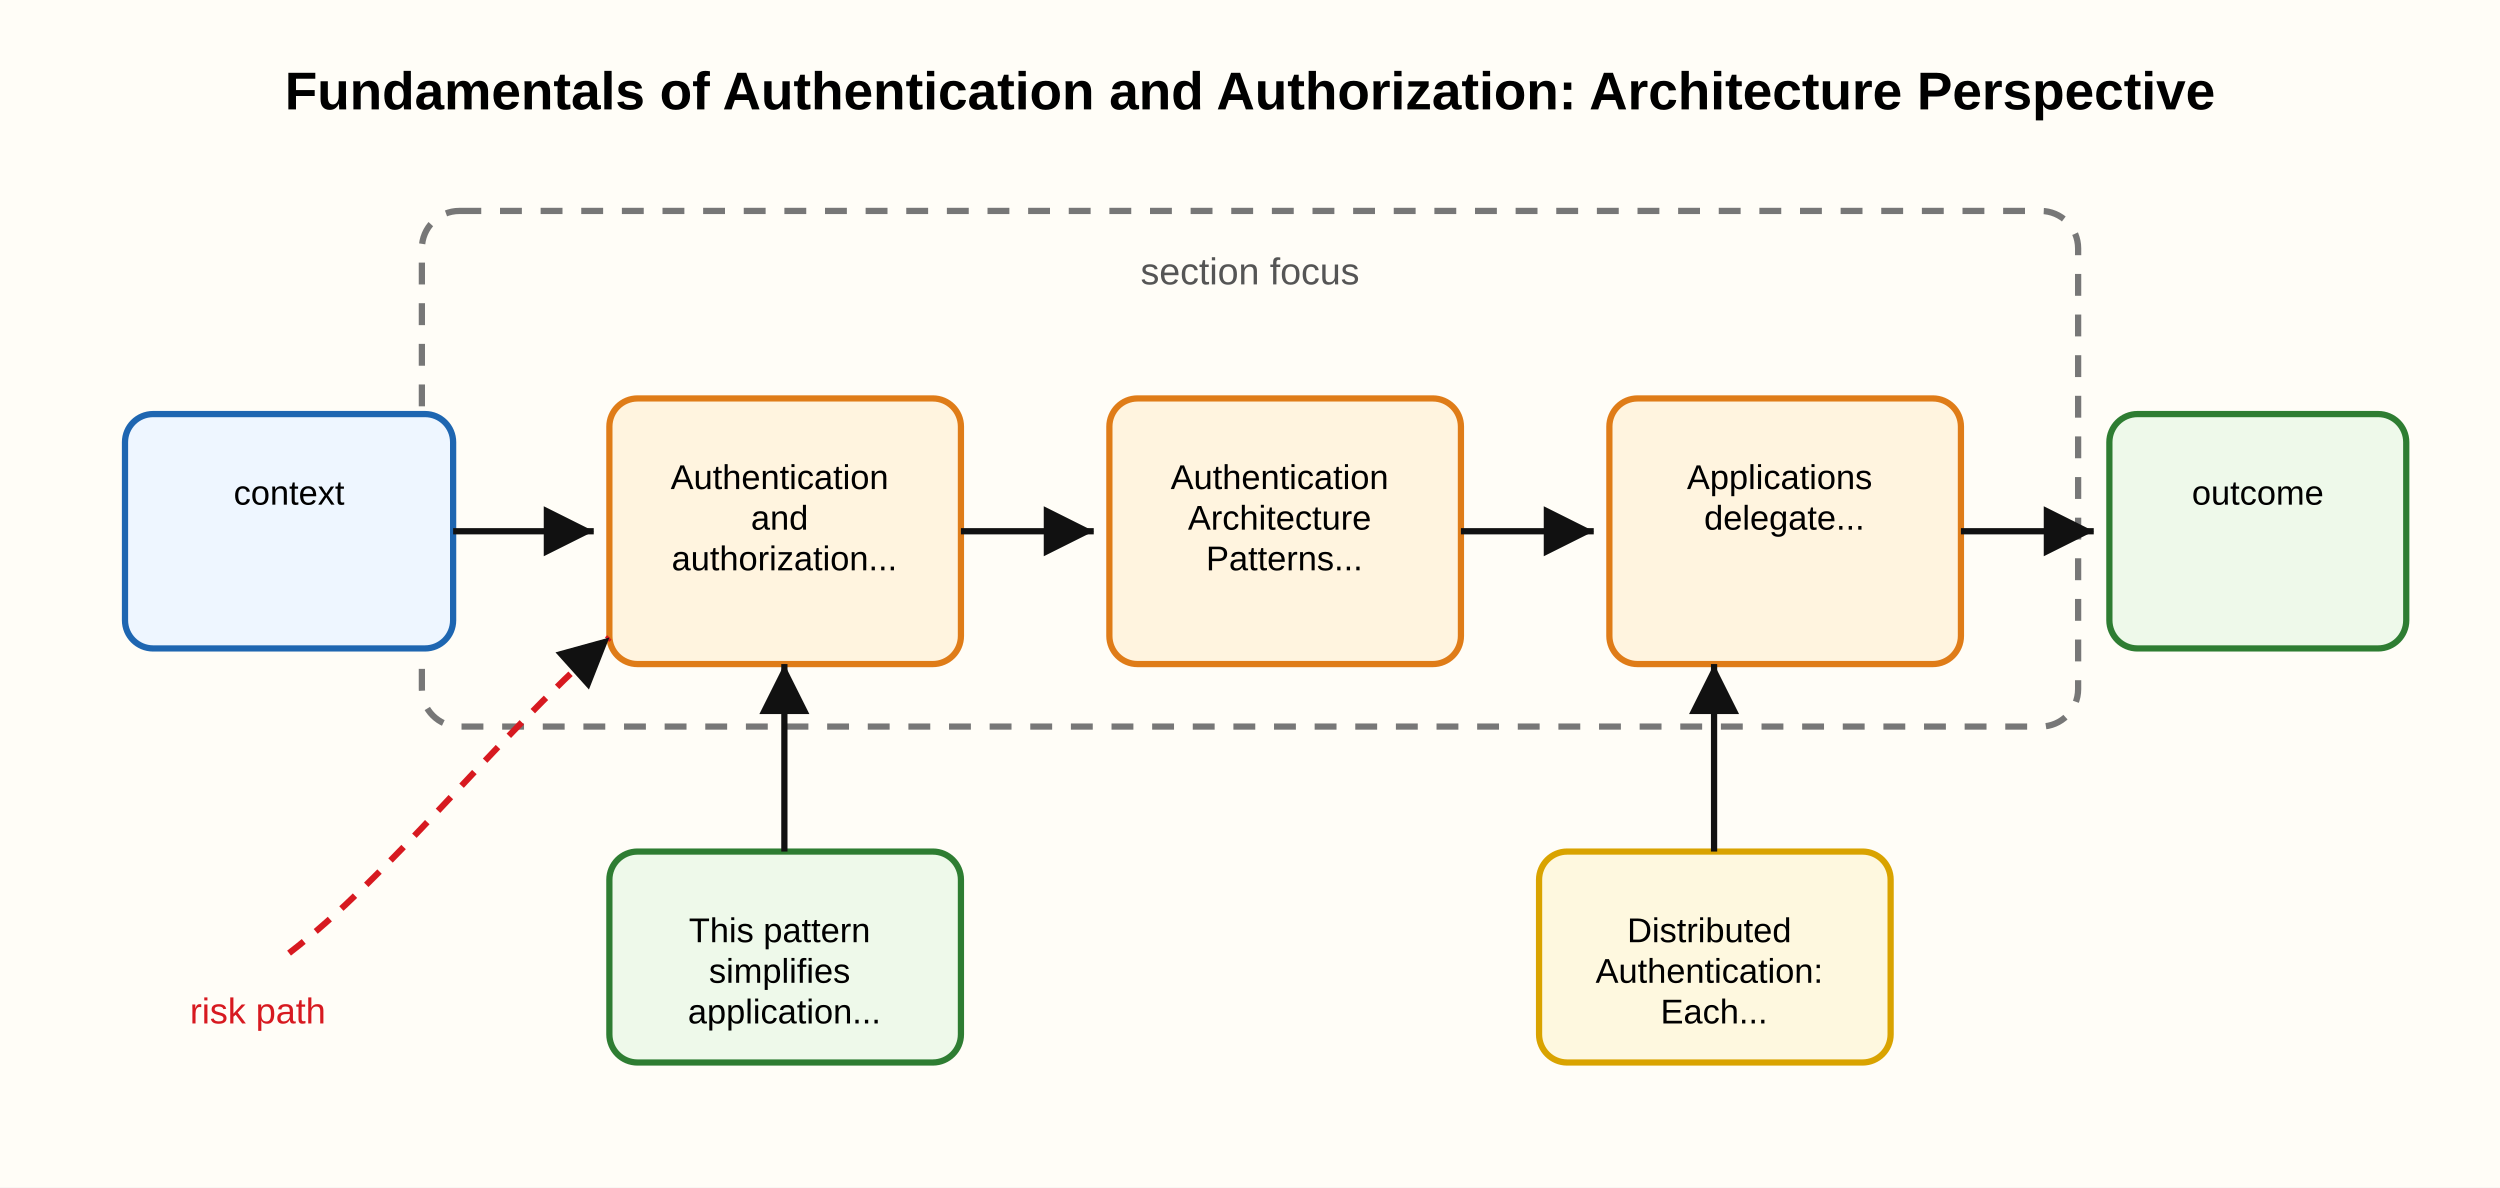
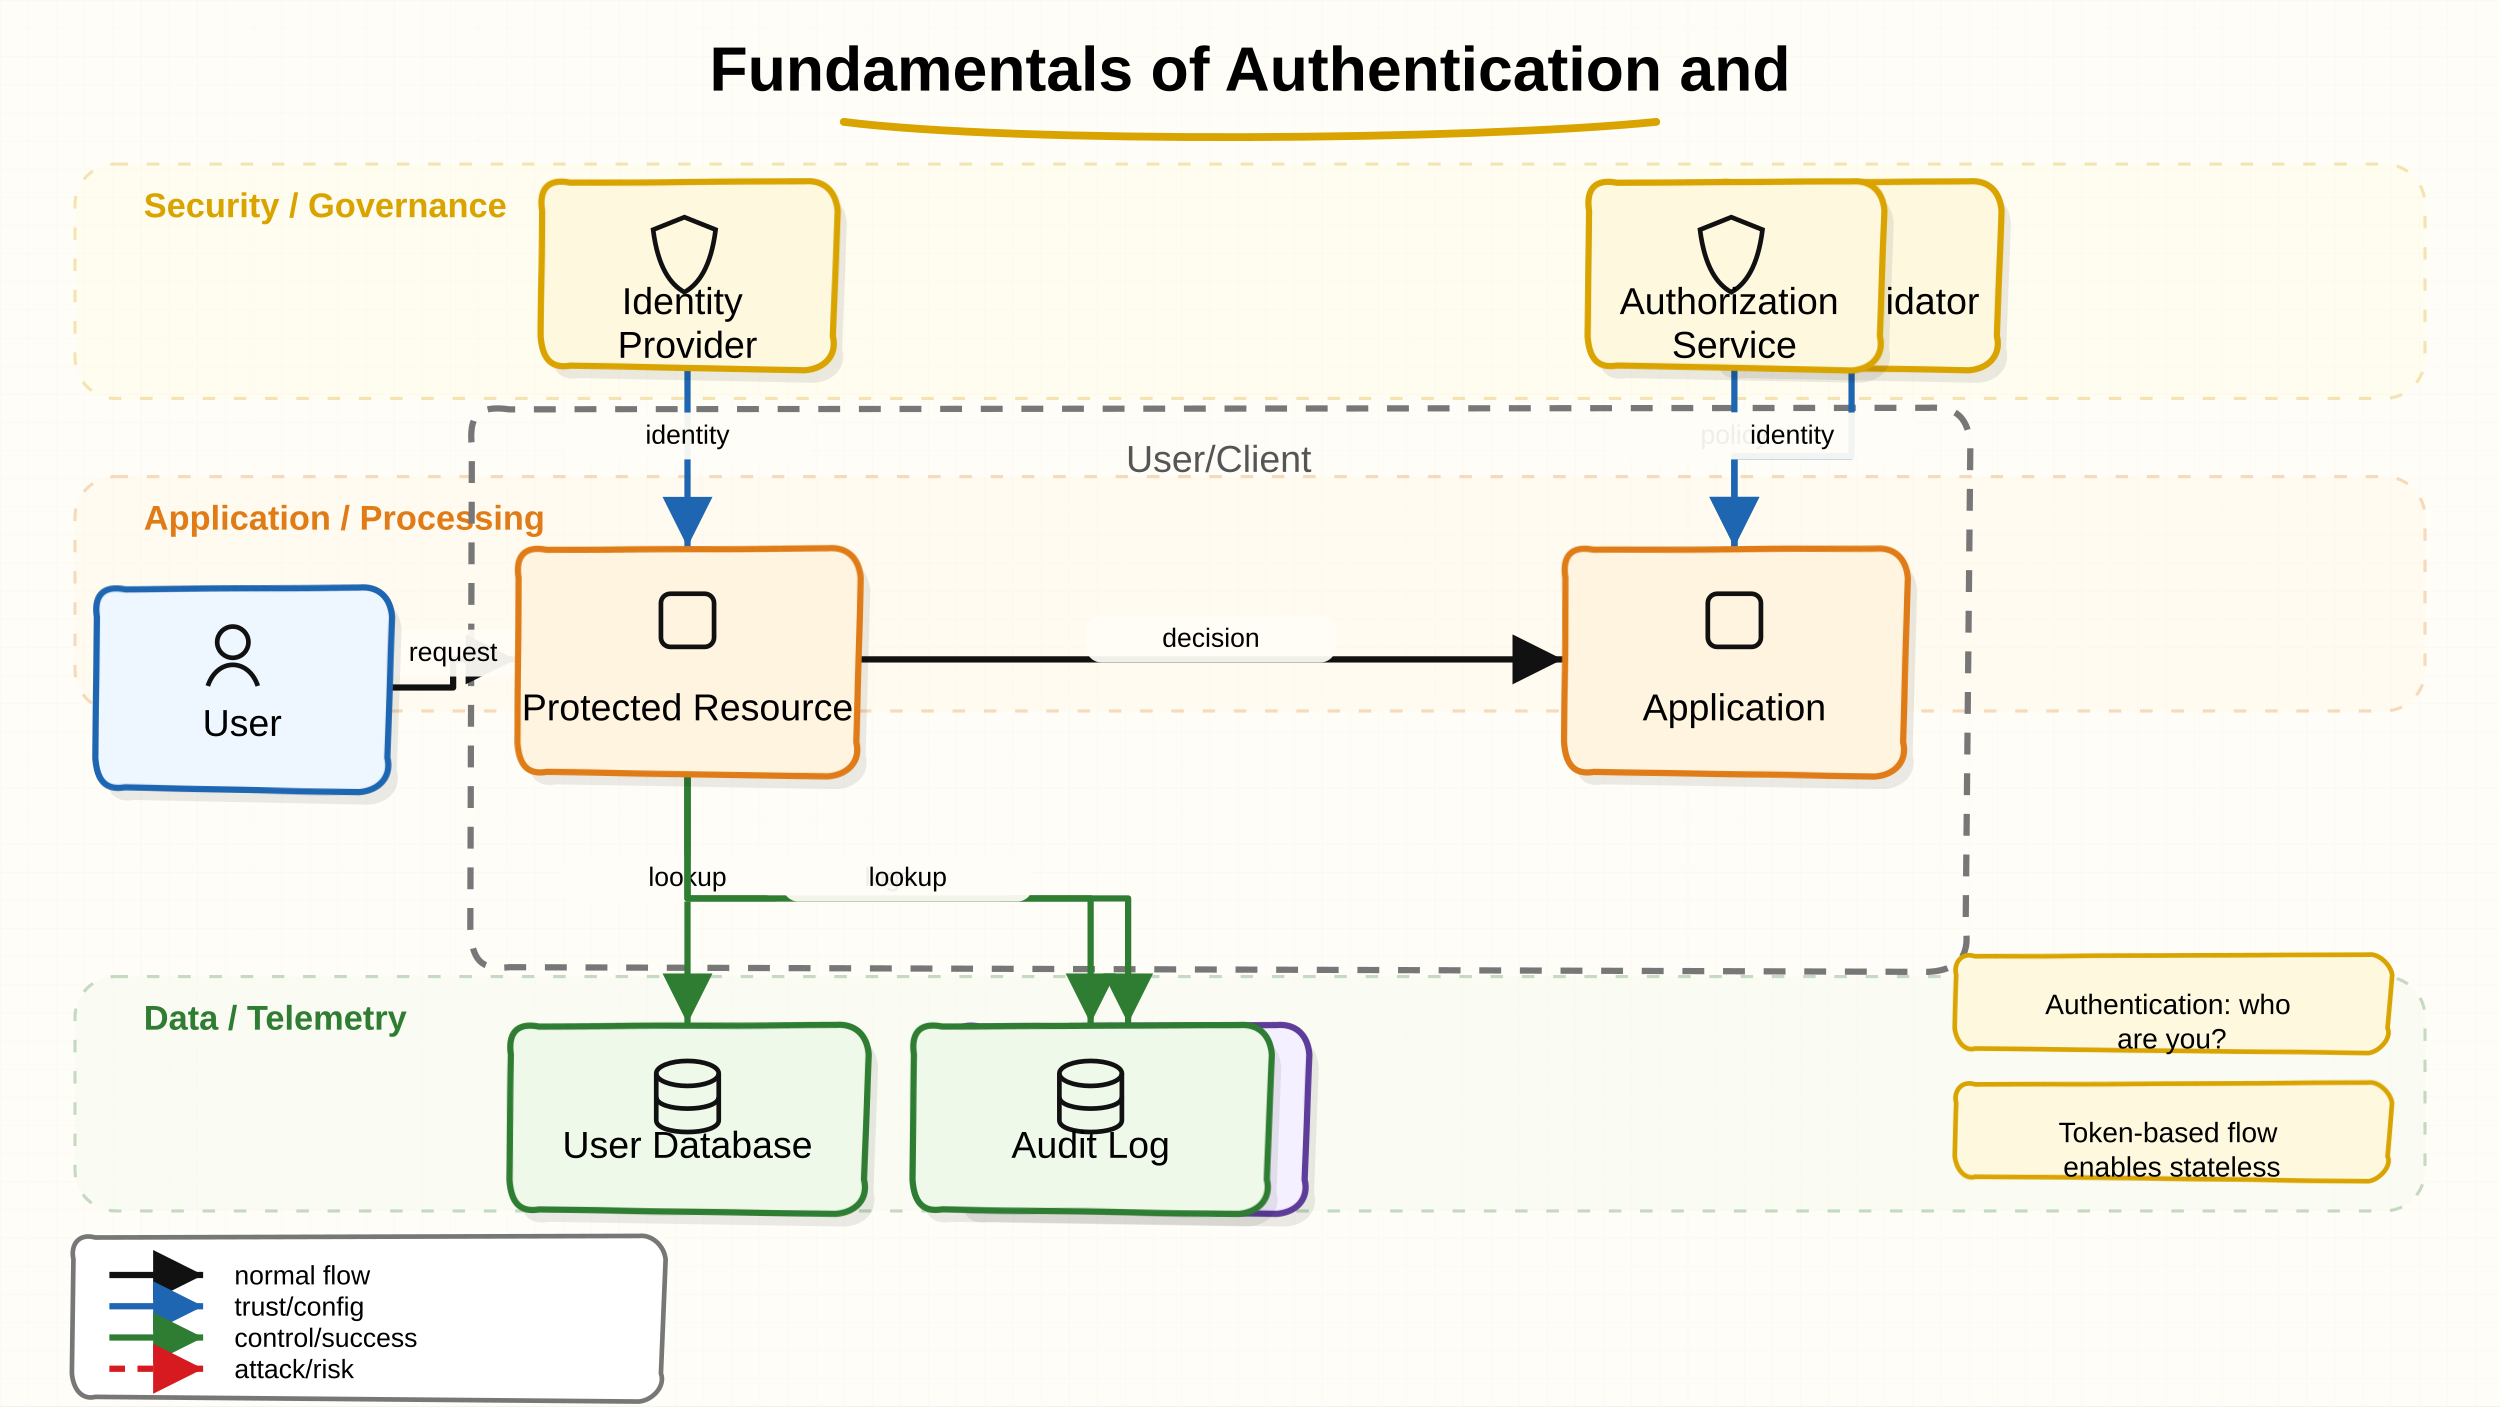
- <svg xmlns="http://www.w3.org/2000/svg" width="1600" height="760" viewBox="0 0 1600 760">
+ <svg xmlns="http://www.w3.org/2000/svg" width="1600" height="900" viewBox="0 0 1600 900">
  <defs>
-     <marker id="arrow" markerWidth="12" markerHeight="12" refX="10" refY="6" orient="auto" markerUnits="strokeWidth">
+     <pattern id="paper" width="18" height="18" patternUnits="userSpaceOnUse">
+       <path d="M 18 0 L 0 0 0 18" fill="none" stroke="#f2ead8" stroke-width="0.8" opacity="0.25" />
+     </pattern>
+     <filter id="roughen">
+       <feTurbulence type="fractalNoise" baseFrequency="0.018" numOctaves="1" result="noise" />
+       <feDisplacementMap in="SourceGraphic" in2="noise" scale="0.85" />
+     </filter>
+     <marker id="arrow-normal" markerWidth="12" markerHeight="12" refX="10" refY="6" orient="auto" markerUnits="strokeWidth">
      <path d="M2,2 L10,6 L2,10 z" fill="#111111" />
    </marker>
+     <marker id="arrow-trust" markerWidth="12" markerHeight="12" refX="10" refY="6" orient="auto" markerUnits="strokeWidth">
+       <path d="M2,2 L10,6 L2,10 z" fill="#1e66b1" />
+     </marker>
+     <marker id="arrow-control" markerWidth="12" markerHeight="12" refX="10" refY="6" orient="auto" markerUnits="strokeWidth">
+       <path d="M2,2 L10,6 L2,10 z" fill="#2e7d32" />
+     </marker>
+     <marker id="arrow-risk" markerWidth="12" markerHeight="12" refX="10" refY="6" orient="auto" markerUnits="strokeWidth">
+       <path d="M2,2 L10,6 L2,10 z" fill="#d71920" />
+     </marker>
  </defs>
-   <rect width="1600" height="760" fill="#fffdf7" />
-   <text x="800" y="70" text-anchor="middle" font-size="34" font-family="Comic Sans MS, Segoe Print, Arial" font-weight="700">Fundamentals of Authentication and Authorization: Architecture Perspective</text>
-   <rect x="270" y="135" width="1060" height="330" rx="24" fill="none" stroke="#777777" stroke-width="4" stroke-dasharray="14 12" />
-   <text x="800" y="182" text-anchor="middle" font-size="24" fill="#555555" font-family="Comic Sans MS, Segoe Print, Arial">section focus</text>
-   <rect x="80" y="265" width="210" height="150" rx="18" fill="#eef6ff" stroke="#1e66b1" stroke-width="4" />
-   <text x="185" y="323" text-anchor="middle" font-size="22" font-family="Comic Sans MS, Segoe Print, Arial">
-     <tspan x="185" dy="0">context</tspan>
+   <rect width="1600" height="900" fill="#fffdf7" />
+   <rect width="1600" height="900" fill="url(#paper)" />
+   <text x="800" y="58" text-anchor="middle" font-size="40" font-family="Comic Sans MS, Segoe Print, Arial" font-weight="700">Fundamentals of Authentication and</text>
+   <path d="M540 78 C650 92, 940 90, 1060 78" fill="none" stroke="#d9a300" stroke-width="5" stroke-linecap="round" />
+   <rect x="48" y="105" width="1504" height="150" rx="26" fill="#fef8df" opacity="0.28" stroke="#d9a300" stroke-width="2" stroke-dasharray="8 12" />
+   <text x="92" y="139" font-size="22" fill="#d9a300" font-family="Comic Sans MS, Segoe Print, Arial" font-weight="700">Security / Governance</text>
+   <rect x="48" y="305" width="1504" height="150" rx="26" fill="#fff4df" opacity="0.28" stroke="#df7c18" stroke-width="2" stroke-dasharray="8 12" />
+   <text x="92" y="339" font-size="22" fill="#df7c18" font-family="Comic Sans MS, Segoe Print, Arial" font-weight="700">Application / Processing</text>
+   <rect x="48" y="625" width="1504" height="150" rx="26" fill="#eef9ea" opacity="0.28" stroke="#2e7d32" stroke-width="2" stroke-dasharray="8 12" />
+   <text x="92" y="659" font-size="22" fill="#2e7d32" font-family="Comic Sans MS, Segoe Print, Arial" font-weight="700">Data / Telemetry</text>
+   <path d="M326,262 C305,259 300,267 302,286 L301,594 C302,615 308,621 326,619 L1234,622 C1253,621 1261,612 1258,594 L1261,286 C1260,267 1252,260 1234,261 Z" fill="none" stroke="#777777" stroke-width="4" stroke-dasharray="14 12" />
+   <text x="780" y="302" text-anchor="middle" font-size="24" fill="#555555" font-family="Comic Sans MS, Segoe Print, Arial">User/Client</text>
+   <path d="M250,440 L290,440 L290,422 L330,422" fill="none" stroke="#111111" stroke-width="4" marker-end="url(#arrow-normal)" stroke-linecap="round" stroke-linejoin="round" />
+   <rect x="210" y="403" width="160" height="30" rx="10" fill="#fffdf7" opacity="0.94" />
+   <text x="290" y="423" text-anchor="middle" font-size="17" font-family="Comic Sans MS, Segoe Print, Arial">
+     <tspan x="290" dy="0">request</tspan>
  </text>
-   <line x1="290" y1="340" x2="380" y2="340" stroke="#111111" stroke-width="4" marker-end="url(#arrow)" />
-   <rect x="390" y="255" width="225" height="170" rx="18" fill="#fff4df" stroke="#df7c18" stroke-width="4" />
-   <text x="502" y="313" text-anchor="middle" font-size="22" font-family="Comic Sans MS, Segoe Print, Arial">
-     <tspan x="502" dy="0">Authentication</tspan>
-     <tspan x="502" dy="26">and</tspan>
-     <tspan x="502" dy="26">authorization...</tspan>
+   <path d="M550,422 L775,422 L775,422 L1000,422" fill="none" stroke="#111111" stroke-width="4" marker-end="url(#arrow-normal)" stroke-linecap="round" stroke-linejoin="round" />
+   <rect x="695" y="394" width="160" height="30" rx="10" fill="#fffdf7" opacity="0.94" />
+   <text x="775" y="414" text-anchor="middle" font-size="17" font-family="Comic Sans MS, Segoe Print, Arial">
+     <tspan x="775" dy="0">decision</tspan>
  </text>
-   <line x1="615" y1="340" x2="700" y2="340" stroke="#111111" stroke-width="4" marker-end="url(#arrow)" />
-   <rect x="710" y="255" width="225" height="170" rx="18" fill="#fff4df" stroke="#df7c18" stroke-width="4" />
-   <text x="822" y="313" text-anchor="middle" font-size="22" font-family="Comic Sans MS, Segoe Print, Arial">
-     <tspan x="822" dy="0">Authentication</tspan>
-     <tspan x="822" dy="26">Architecture</tspan>
-     <tspan x="822" dy="26">Patterns...</tspan>
+   <path d="M440,235 L440,292 L440,292 L440,350" fill="none" stroke="#1e66b1" stroke-width="4" marker-end="url(#arrow-trust)" stroke-linecap="round" stroke-linejoin="round" />
+   <rect x="360" y="264" width="160" height="30" rx="10" fill="#fffdf7" opacity="0.94" />
+   <text x="440" y="284" text-anchor="middle" font-size="17" font-family="Comic Sans MS, Segoe Print, Arial">
+     <tspan x="440" dy="0">identity</tspan>
  </text>
-   <line x1="935" y1="340" x2="1020" y2="340" stroke="#111111" stroke-width="4" marker-end="url(#arrow)" />
-   <rect x="1030" y="255" width="225" height="170" rx="18" fill="#fff4df" stroke="#df7c18" stroke-width="4" />
-   <text x="1142" y="313" text-anchor="middle" font-size="22" font-family="Comic Sans MS, Segoe Print, Arial">
-     <tspan x="1142" dy="0">Applications</tspan>
-     <tspan x="1142" dy="26">delegate...</tspan>
+   <path d="M1110,235 L1110,292 L1110,292 L1110,350" fill="none" stroke="#1e66b1" stroke-width="4" marker-end="url(#arrow-trust)" stroke-linecap="round" stroke-linejoin="round" />
+   <rect x="1030" y="264" width="160" height="30" rx="10" fill="#fffdf7" opacity="0.94" />
+   <text x="1110" y="284" text-anchor="middle" font-size="17" font-family="Comic Sans MS, Segoe Print, Arial">
+     <tspan x="1110" dy="0">policy</tspan>
  </text>
-   <line x1="1255" y1="340" x2="1340" y2="340" stroke="#111111" stroke-width="4" marker-end="url(#arrow)" />
-   <rect x="1350" y="265" width="190" height="150" rx="18" fill="#eef9ea" stroke="#2e7d32" stroke-width="4" />
-   <text x="1445" y="323" text-anchor="middle" font-size="22" font-family="Comic Sans MS, Segoe Print, Arial">
-     <tspan x="1445" dy="0">outcome</tspan>
+   <path d="M1185,235 L1185,292 L1110,292 L1110,350" fill="none" stroke="#1e66b1" stroke-width="4" marker-end="url(#arrow-trust)" stroke-linecap="round" stroke-linejoin="round" />
+   <rect x="1067" y="264" width="160" height="30" rx="10" fill="#fffdf7" opacity="0.94" />
+   <text x="1147" y="284" text-anchor="middle" font-size="17" font-family="Comic Sans MS, Segoe Print, Arial">
+     <tspan x="1147" dy="0">identity</tspan>
  </text>
-   <rect x="390" y="545" width="225" height="135" rx="18" fill="#eef9ea" stroke="#2e7d32" stroke-width="4" />
-   <text x="502" y="603" text-anchor="middle" font-size="22" font-family="Comic Sans MS, Segoe Print, Arial">
-     <tspan x="502" dy="0">This pattern</tspan>
-     <tspan x="502" dy="26">simplifies</tspan>
-     <tspan x="502" dy="26">application...</tspan>
+   <path d="M440,495 L440,575 L440,575 L440,655" fill="none" stroke="#2e7d32" stroke-width="4" marker-end="url(#arrow-control)" stroke-linecap="round" stroke-linejoin="round" />
+   <rect x="360" y="547" width="160" height="30" rx="10" fill="#fffdf7" opacity="0.94" />
+   <text x="440" y="567" text-anchor="middle" font-size="17" font-family="Comic Sans MS, Segoe Print, Arial">
+     <tspan x="440" dy="0">lookup</tspan>
  </text>
-   <line x1="502" y1="545" x2="502" y2="425" stroke="#111111" stroke-width="4" marker-end="url(#arrow)" />
-   <rect x="985" y="545" width="225" height="135" rx="18" fill="#fef8df" stroke="#d9a300" stroke-width="4" />
-   <text x="1097" y="603" text-anchor="middle" font-size="22" font-family="Comic Sans MS, Segoe Print, Arial">
-     <tspan x="1097" dy="0">Distributed</tspan>
-     <tspan x="1097" dy="26">Authentication:</tspan>
-     <tspan x="1097" dy="26">Each...</tspan>
+   <path d="M440,495 L440,575 L698,575 L698,655" fill="none" stroke="#2e7d32" stroke-width="4" marker-end="url(#arrow-control)" stroke-linecap="round" stroke-linejoin="round" />
+   <rect x="489" y="547" width="160" height="30" rx="10" fill="#fffdf7" opacity="0.94" />
+   <text x="569" y="567" text-anchor="middle" font-size="17" font-family="Comic Sans MS, Segoe Print, Arial">
+     <tspan x="569" dy="0">logs</tspan>
  </text>
-   <line x1="1097" y1="545" x2="1097" y2="425" stroke="#111111" stroke-width="4" marker-end="url(#arrow)" />
-   <path d="M185 610 C250 560, 310 480, 390 408" fill="none" stroke="#d71920" stroke-width="4" stroke-dasharray="12 10" marker-end="url(#arrow)" />
-   <text x="165" y="655" text-anchor="middle" font-size="23" fill="#d71920" font-family="Comic Sans MS, Segoe Print, Arial">risk path</text>
+   <path d="M440,495 L440,575 L722,575 L722,655" fill="none" stroke="#2e7d32" stroke-width="4" marker-end="url(#arrow-control)" stroke-linecap="round" stroke-linejoin="round" />
+   <rect x="501" y="547" width="160" height="30" rx="10" fill="#fffdf7" opacity="0.94" />
+   <text x="581" y="567" text-anchor="middle" font-size="17" font-family="Comic Sans MS, Segoe Print, Arial">
+     <tspan x="581" dy="0">lookup</tspan>
+   </text>
+   <path d="M86,385 C71,382 66,390 68,403 L67,493 C68,508 74,514 86,512 L236,515 C249,514 257,505 254,493 L257,403 C256,390 248,383 236,384 Z" fill="#000000" opacity="0.08" />
+   <path d="M80,377 C65,374 60,382 62,395 L61,485 C62,500 68,506 80,504 L230,507 C243,506 251,497 248,485 L251,395 C250,382 242,375 230,376 Z" fill="#eef6ff" stroke="#1e66b1" stroke-width="4" filter="url(#roughen)" />
+   <circle cx="149" cy="411" r="10" fill="none" stroke="#111111" stroke-width="3" />
+   <path d="M133,439 C139,421 159,421 165,439" fill="none" stroke="#111111" stroke-width="3" />
+   <text x="155" y="471" text-anchor="middle" font-size="24" font-family="Comic Sans MS, Segoe Print, Arial">
+     <tspan x="155" dy="0">User</tspan>
+   </text>
+   <path d="M1026,360 C1011,357 1006,365 1008,378 L1007,483 C1008,498 1014,504 1026,502 L1206,505 C1219,504 1227,495 1224,483 L1227,378 C1226,365 1218,358 1206,359 Z" fill="#000000" opacity="0.08" />
+   <path d="M1020,352 C1005,349 1000,357 1002,370 L1001,475 C1002,490 1008,496 1020,494 L1200,497 C1213,496 1221,487 1218,475 L1221,370 C1220,357 1212,350 1200,351 Z" fill="#fff4df" stroke="#df7c18" stroke-width="4" filter="url(#roughen)" />
+   <rect x="1093" y="380" width="34" height="34" rx="6" fill="none" stroke="#111111" stroke-width="3" />
+   <text x="1110" y="461" text-anchor="middle" font-size="24" font-family="Comic Sans MS, Segoe Print, Arial">
+     <tspan x="1110" dy="0">Application</tspan>
+   </text>
+   <path d="M371,125 C356,122 351,130 353,143 L352,223 C353,238 359,244 371,242 L521,245 C534,244 542,235 539,223 L542,143 C541,130 533,123 521,124 Z" fill="#000000" opacity="0.08" />
+   <path d="M365,117 C350,114 345,122 347,135 L346,215 C347,230 353,236 365,234 L515,237 C528,236 536,227 533,215 L536,135 C535,122 527,115 515,116 Z" fill="#fef8df" stroke="#d9a300" stroke-width="4" filter="url(#roughen)" />
+   <path d="M438,139 L458,147 C455,171 447,182 438,187 C429,182 421,171 418,147 Z" fill="none" stroke="#111111" stroke-width="3" />
+   <text x="440" y="201" text-anchor="middle" font-size="24" font-family="Comic Sans MS, Segoe Print, Arial">
+     <tspan x="440" dy="0">Identity</tspan>
+     <tspan x="440" dy="28">Provider</tspan>
+   </text>
+   <path d="M351,665 C336,662 331,670 333,683 L332,763 C333,778 339,784 351,782 L541,785 C554,784 562,775 559,763 L562,683 C561,670 553,663 541,664 Z" fill="#000000" opacity="0.08" />
+   <path d="M345,657 C330,654 325,662 327,675 L326,755 C327,770 333,776 345,774 L535,777 C548,776 556,767 553,755 L556,675 C555,662 547,655 535,656 Z" fill="#eef9ea" stroke="#2e7d32" stroke-width="4" filter="url(#roughen)" />
+   <ellipse cx="440" cy="687" rx="20" ry="8" fill="none" stroke="#111111" stroke-width="3" />
+   <path d="M420,687 v30 C420,727 460,727 460,717 v-30" fill="none" stroke="#111111" stroke-width="3" />
+   <path d="M420,702 C420,712 460,712 460,702" fill="none" stroke="#111111" stroke-width="3" />
+   <text x="440" y="741" text-anchor="middle" font-size="24" font-family="Comic Sans MS, Segoe Print, Arial">
+     <tspan x="440" dy="0">User Database</tspan>
+   </text>
+   <path d="M1116,125 C1101,122 1096,130 1098,143 L1097,223 C1098,238 1104,244 1116,242 L1266,245 C1279,244 1287,235 1284,223 L1287,143 C1286,130 1278,123 1266,124 Z" fill="#000000" opacity="0.08" />
+   <path d="M1110,117 C1095,114 1090,122 1092,135 L1091,215 C1092,230 1098,236 1110,234 L1260,237 C1273,236 1281,227 1278,215 L1281,135 C1280,122 1272,115 1260,116 Z" fill="#fef8df" stroke="#d9a300" stroke-width="4" filter="url(#roughen)" />
+   <rect x="1166" y="157" width="34" height="28" rx="4" fill="none" stroke="#111111" stroke-width="3" />
+   <path d="M1173,157 v-8 C1173,137 1193,137 1193,149 v8" fill="none" stroke="#111111" stroke-width="3" />
+   <text x="1185" y="201" text-anchor="middle" font-size="24" font-family="Comic Sans MS, Segoe Print, Arial">
+     <tspan x="1185" dy="0">Token Validator</tspan>
+   </text>
+   <path d="M1041,125 C1026,122 1021,130 1023,143 L1022,223 C1023,238 1029,244 1041,242 L1191,245 C1204,244 1212,235 1209,223 L1212,143 C1211,130 1203,123 1191,124 Z" fill="#000000" opacity="0.08" />
+   <path d="M1035,117 C1020,114 1015,122 1017,135 L1016,215 C1017,230 1023,236 1035,234 L1185,237 C1198,236 1206,227 1203,215 L1206,135 C1205,122 1197,115 1185,116 Z" fill="#fef8df" stroke="#d9a300" stroke-width="4" filter="url(#roughen)" />
+   <path d="M1108,139 L1128,147 C1125,171 1117,182 1108,187 C1099,182 1091,171 1088,147 Z" fill="none" stroke="#111111" stroke-width="3" />
+   <text x="1110" y="201" text-anchor="middle" font-size="24" font-family="Comic Sans MS, Segoe Print, Arial">
+     <tspan x="1110" dy="0">Authorization</tspan>
+     <tspan x="1110" dy="28">Service</tspan>
+   </text>
+   <path d="M633,665 C618,662 613,670 615,683 L614,763 C615,778 621,784 633,782 L823,785 C836,784 844,775 841,763 L844,683 C843,670 835,663 823,664 Z" fill="#000000" opacity="0.08" />
+   <path d="M627,657 C612,654 607,662 609,675 L608,755 C609,770 615,776 627,774 L817,777 C830,776 838,767 835,755 L838,675 C837,662 829,655 817,656 Z" fill="#f5f0ff" stroke="#5e3c99" stroke-width="4" filter="url(#roughen)" />
+   <circle cx="722" cy="701" r="13" fill="none" stroke="#111111" stroke-width="3" />
+   <circle cx="722" cy="701" r="4" fill="#111111" />
+   <path d="M722,679v9 M722,714v9 M700,701h9 M735,701h9" stroke="#111111" stroke-width="3" />
+   <text x="722" y="741" text-anchor="middle" font-size="24" font-family="Comic Sans MS, Segoe Print, Arial">
+     <tspan x="722" dy="0">API Gateway</tspan>
+   </text>
+   <path d="M356,360 C341,357 336,365 338,378 L337,483 C338,498 344,504 356,502 L536,505 C549,504 557,495 554,483 L557,378 C556,365 548,358 536,359 Z" fill="#000000" opacity="0.08" />
+   <path d="M350,352 C335,349 330,357 332,370 L331,475 C332,490 338,496 350,494 L530,497 C543,496 551,487 548,475 L551,370 C550,357 542,350 530,351 Z" fill="#fff4df" stroke="#df7c18" stroke-width="4" filter="url(#roughen)" />
+   <rect x="423" y="380" width="34" height="34" rx="6" fill="none" stroke="#111111" stroke-width="3" />
+   <text x="440" y="461" text-anchor="middle" font-size="24" font-family="Comic Sans MS, Segoe Print, Arial">
+     <tspan x="440" dy="0">Protected Resource</tspan>
+   </text>
+   <path d="M609,665 C594,662 589,670 591,683 L590,763 C591,778 597,784 609,782 L799,785 C812,784 820,775 817,763 L820,683 C819,670 811,663 799,664 Z" fill="#000000" opacity="0.08" />
+   <path d="M603,657 C588,654 583,662 585,675 L584,755 C585,770 591,776 603,774 L793,777 C806,776 814,767 811,755 L814,675 C813,662 805,655 793,656 Z" fill="#eef9ea" stroke="#2e7d32" stroke-width="4" filter="url(#roughen)" />
+   <ellipse cx="698" cy="687" rx="20" ry="8" fill="none" stroke="#111111" stroke-width="3" />
+   <path d="M678,687 v30 C678,727 718,727 718,717 v-30" fill="none" stroke="#111111" stroke-width="3" />
+   <path d="M678,702 C678,712 718,712 718,702" fill="none" stroke="#111111" stroke-width="3" />
+   <text x="698" y="741" text-anchor="middle" font-size="24" font-family="Comic Sans MS, Segoe Print, Arial">
+     <tspan x="698" dy="0">Audit Log</tspan>
+   </text>
+   <path d="M1264,612 C1255,609 1250,617 1252,624 L1251,658 C1252,667 1258,673 1264,671 L1516,674 C1523,673 1531,664 1528,658 L1531,624 C1530,617 1522,610 1516,611 Z" fill="#fef8df" stroke="#d9a300" stroke-width="3" filter="url(#roughen)" />
+   <text x="1390" y="649" text-anchor="middle" font-size="18" font-family="Comic Sans MS, Segoe Print, Arial">
+     <tspan x="1390" dy="0">Authentication: who</tspan>
+     <tspan x="1390" dy="22">are you?</tspan>
+   </text>
+   <path d="M1264,694 C1255,691 1250,699 1252,706 L1251,740 C1252,749 1258,755 1264,753 L1516,756 C1523,755 1531,746 1528,740 L1531,706 C1530,699 1522,692 1516,693 Z" fill="#fef8df" stroke="#d9a300" stroke-width="3" filter="url(#roughen)" />
+   <text x="1390" y="731" text-anchor="middle" font-size="18" font-family="Comic Sans MS, Segoe Print, Arial">
+     <tspan x="1390" dy="0">Token-based flow</tspan>
+     <tspan x="1390" dy="22">enables stateless</tspan>
+   </text>
+   <path d="M61,792 C50,789 45,797 47,806 L46,879 C47,890 53,896 61,894 L409,897 C418,896 426,887 423,879 L426,806 C425,797 417,790 409,791 Z" fill="#ffffff" stroke="#777777" stroke-width="3" />
+   <line x1="70" y1="816" x2="130" y2="816" stroke="#111111" stroke-width="4" marker-end="url(#arrow-normal)" />
+   <text x="150" y="822" font-size="17" font-family="Comic Sans MS, Segoe Print, Arial">normal flow</text>
+   <line x1="70" y1="836" x2="130" y2="836" stroke="#1e66b1" stroke-width="4" marker-end="url(#arrow-trust)" />
+   <text x="150" y="842" font-size="17" font-family="Comic Sans MS, Segoe Print, Arial">trust/config</text>
+   <line x1="70" y1="856" x2="130" y2="856" stroke="#2e7d32" stroke-width="4" marker-end="url(#arrow-control)" />
+   <text x="150" y="862" font-size="17" font-family="Comic Sans MS, Segoe Print, Arial">control/success</text>
+   <line x1="70" y1="876" x2="130" y2="876" stroke="#d71920" stroke-width="4" stroke-dasharray="10 8" marker-end="url(#arrow-risk)" />
+   <text x="150" y="882" font-size="17" font-family="Comic Sans MS, Segoe Print, Arial">attack/risk</text>
</svg>
